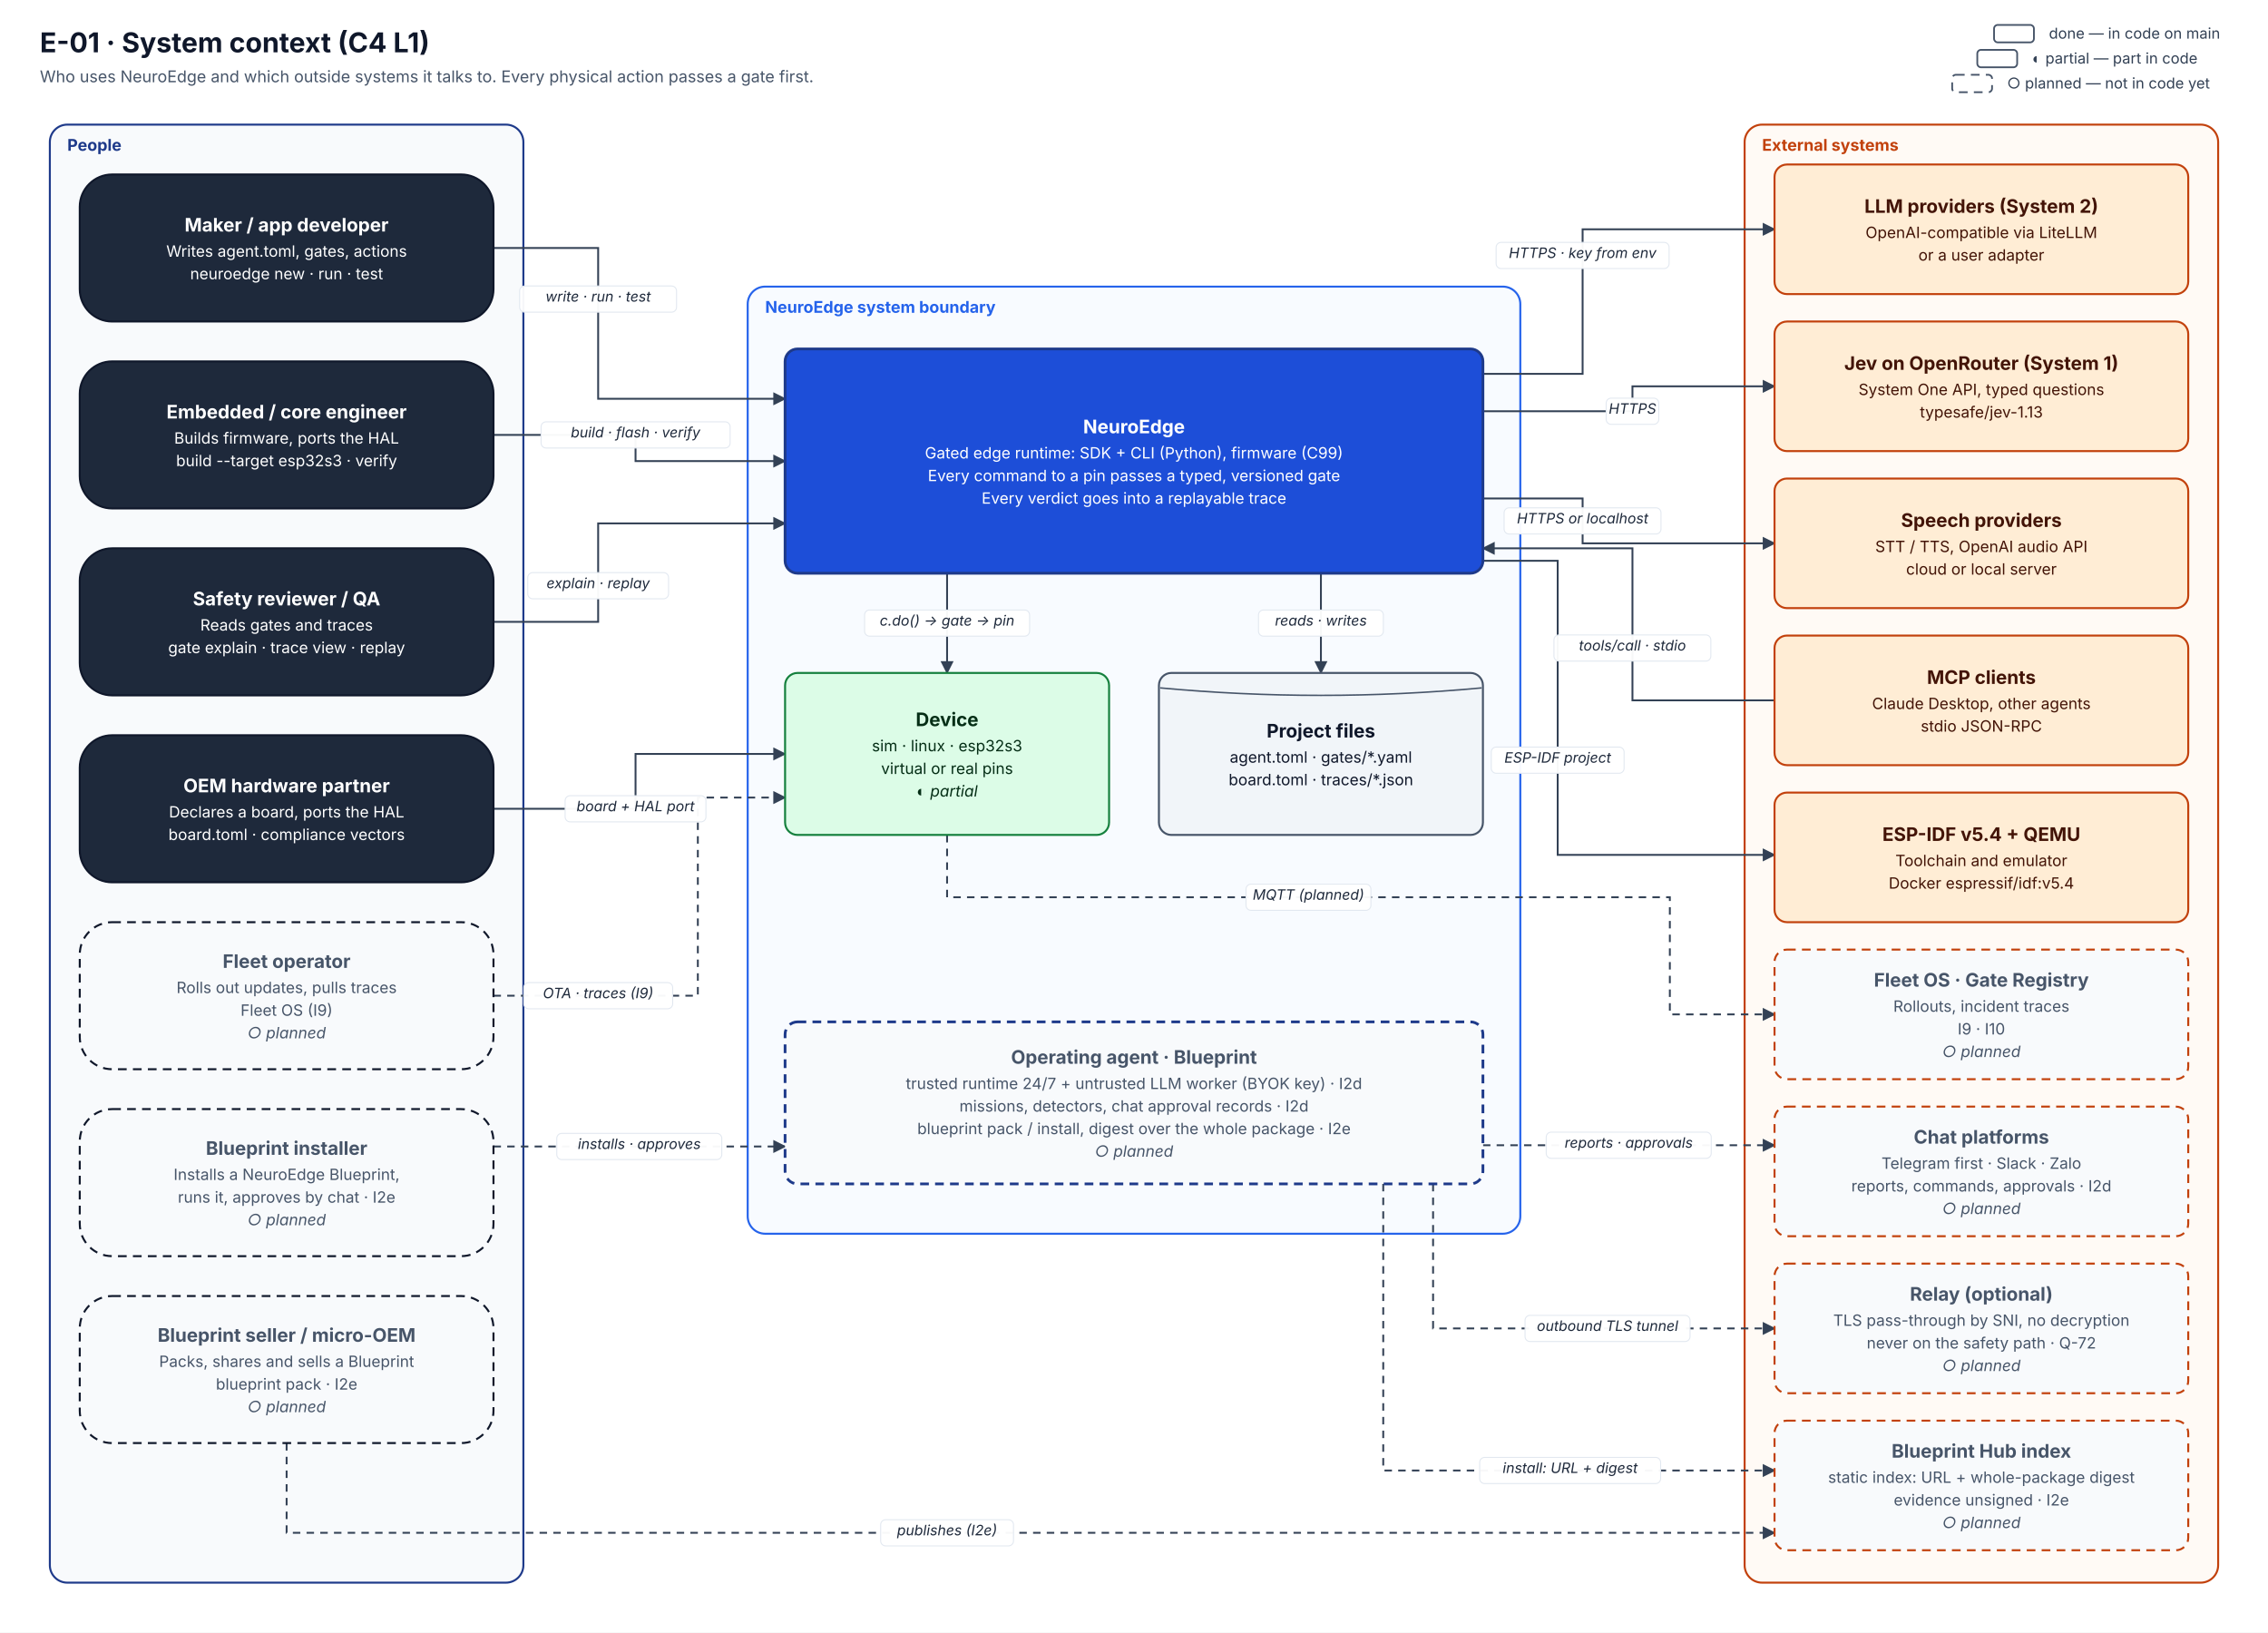
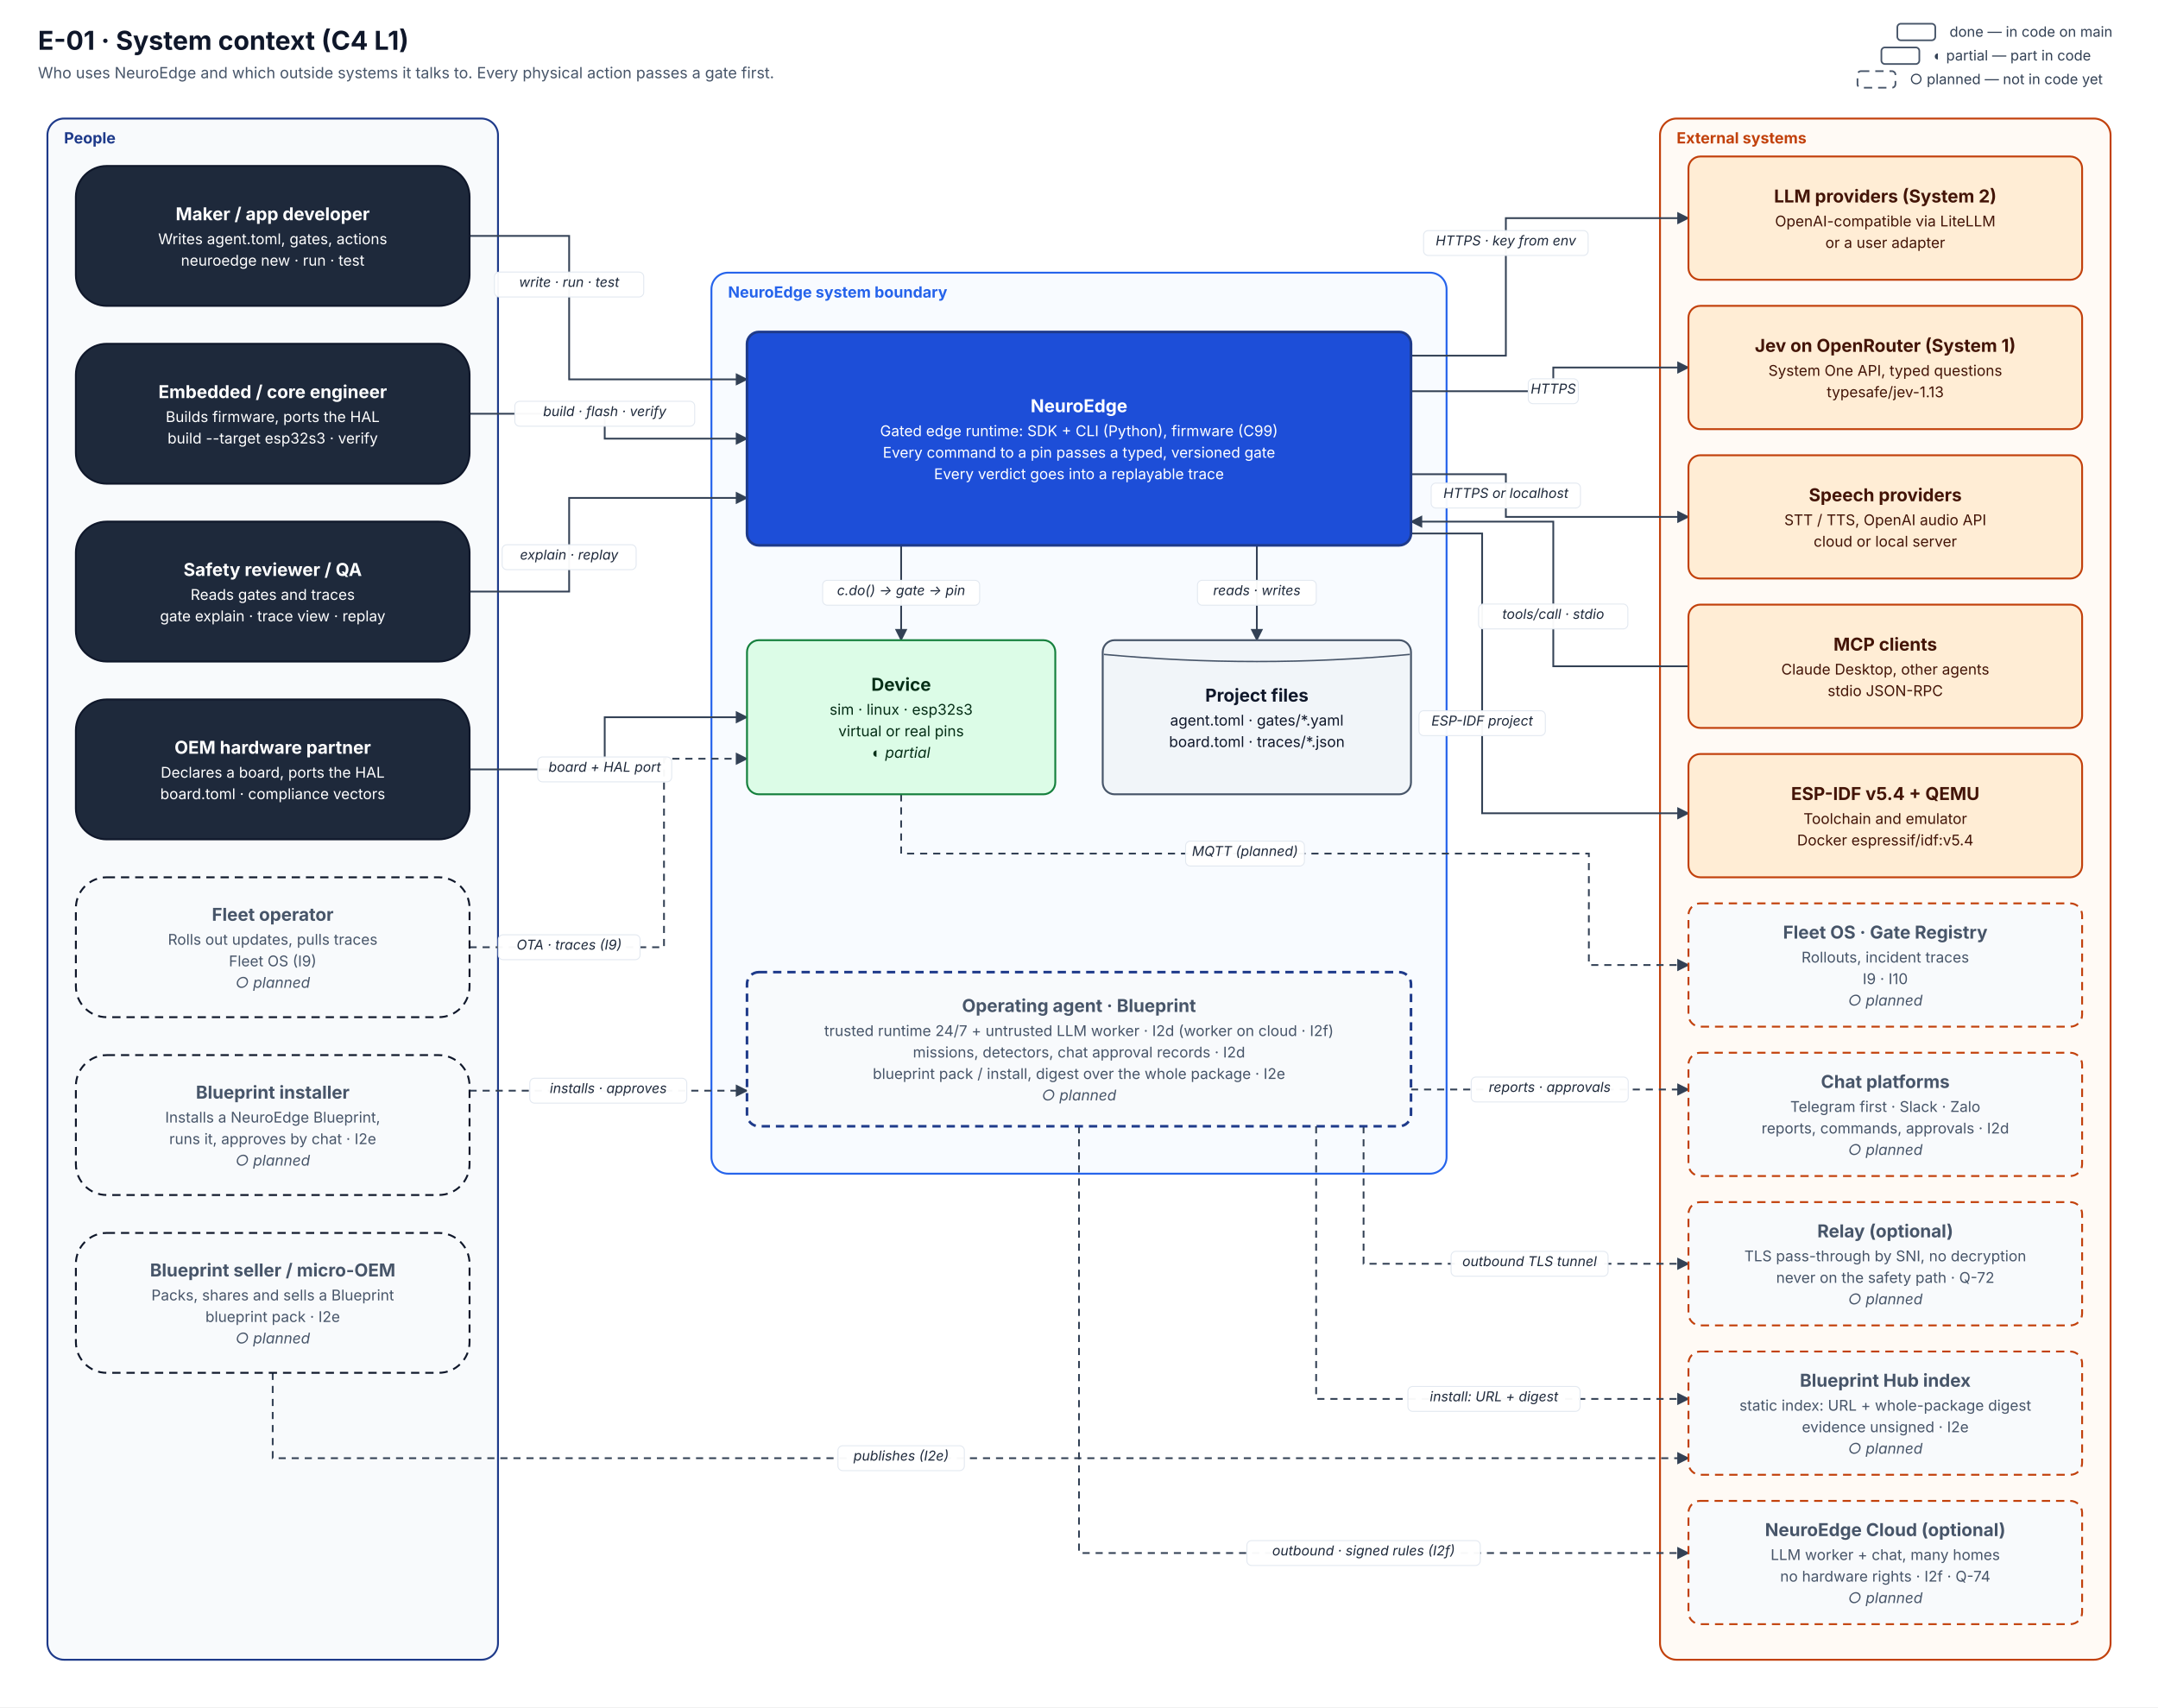
- <svg xmlns="http://www.w3.org/2000/svg" viewBox="0 0 1820 1310" width="1820" height="1310" font-family="Inter, 'Segoe UI', system-ui, -apple-system, Roboto, Helvetica, Arial, sans-serif" role="img" aria-labelledby="E-01-system-context-title E-01-system-context-desc">
+ <svg xmlns="http://www.w3.org/2000/svg" viewBox="0 0 1820 1440" width="1820" height="1440" font-family="Inter, 'Segoe UI', system-ui, -apple-system, Roboto, Helvetica, Arial, sans-serif" role="img" aria-labelledby="E-01-system-context-title E-01-system-context-desc">
  <defs>
    <marker id="arr" viewBox="0 0 10 10" refX="9" refY="5" markerWidth="7" markerHeight="7" orient="auto-start-reverse">
      <path d="M0,0 L10,5 L0,10 z" fill="#334155" />
    </marker>
  </defs>
-   <rect width="1820" height="1310" fill="#ffffff" />
+   <rect width="1820" height="1440" fill="#ffffff" />
  <text x="32.0" y="42.0" font-size="22" fill="#0f172a" text-anchor="start" font-weight="700">E-01 · System context (C4 L1)</text>
  <text x="32.0" y="66.0" font-size="13" fill="#475569" text-anchor="start">Who uses NeuroEdge and which outside systems it talks to. Every physical action passes a gate first.</text>
-   <rect x="40" y="100" width="380" height="1170" rx="14" fill="#f8fafc" stroke="#1e3a8a" stroke-width="1.6" />
+   <rect x="40" y="100" width="380" height="1300" rx="14" fill="#f8fafc" stroke="#1e3a8a" stroke-width="1.6" />
  <text x="54.0" y="121.0" font-size="13" fill="#1e3a8a" text-anchor="start" font-weight="700">People</text>
  <rect x="600" y="230" width="620" height="760" rx="14" fill="#f8fbff" stroke="#2563eb" stroke-width="1.6" />
  <text x="614.0" y="251.0" font-size="13" fill="#2563eb" text-anchor="start" font-weight="700">NeuroEdge system boundary</text>
-   <rect x="1400" y="100" width="380" height="1170" rx="14" fill="#fffaf5" stroke="#c2410c" stroke-width="1.6" />
+   <rect x="1400" y="100" width="380" height="1300" rx="14" fill="#fffaf5" stroke="#c2410c" stroke-width="1.6" />
  <text x="1414.0" y="121.0" font-size="13" fill="#c2410c" text-anchor="start" font-weight="700">External systems</text>
  <path d="M396.0,199.0 L480.0,199.0 L480.0,320.0 L630.0,320.0" fill="none" stroke="#334155" stroke-width="1.5" marker-end="url(#arr)" />
  <path d="M396.0,349.0 L510.0,349.0 L510.0,370.0 L630.0,370.0" fill="none" stroke="#334155" stroke-width="1.5" marker-end="url(#arr)" />
  <path d="M396.0,499.0 L480.0,499.0 L480.0,420.0 L630.0,420.0" fill="none" stroke="#334155" stroke-width="1.5" marker-end="url(#arr)" />
  <path d="M396.0,649.0 L510.0,649.0 L510.0,605.0 L630.0,605.0" fill="none" stroke="#334155" stroke-width="1.5" marker-end="url(#arr)" />
  <path d="M396.0,799.0 L560.0,799.0 L560.0,640.0 L630.0,640.0" fill="none" stroke="#334155" stroke-width="1.5" stroke-dasharray="6 5" marker-end="url(#arr)" />
  <path d="M1190.0,300.0 L1270.0,300.0 L1270.0,184.0 L1424.0,184.0" fill="none" stroke="#334155" stroke-width="1.5" marker-end="url(#arr)" />
  <path d="M1190.0,330.0 L1310.0,330.0 L1310.0,310.0 L1424.0,310.0" fill="none" stroke="#334155" stroke-width="1.5" marker-end="url(#arr)" />
  <path d="M1190.0,400.0 L1270.0,400.0 L1270.0,436.0 L1424.0,436.0" fill="none" stroke="#334155" stroke-width="1.5" marker-end="url(#arr)" />
  <path d="M1424.0,562.0 L1310.0,562.0 L1310.0,440.0 L1190.0,440.0" fill="none" stroke="#334155" stroke-width="1.5" marker-end="url(#arr)" />
  <path d="M1190.0,450.0 L1250.0,450.0 L1250.0,686.0 L1424.0,686.0" fill="none" stroke="#334155" stroke-width="1.5" marker-end="url(#arr)" />
  <path d="M760.0,670.0 L760.0,720.0 L1340.0,720.0 L1340.0,814.0 L1424.0,814.0" fill="none" stroke="#334155" stroke-width="1.5" stroke-dasharray="6 5" marker-end="url(#arr)" />
  <path d="M760.0,460.0 L760.0,460.0 L760.0,540.0" fill="none" stroke="#334155" stroke-width="1.5" marker-end="url(#arr)" />
  <path d="M1060.0,460.0 L1060.0,460.0 L1060.0,540.0" fill="none" stroke="#334155" stroke-width="1.5" marker-end="url(#arr)" />
  <path d="M396.0,920.0 L630.0,920.0" fill="none" stroke="#334155" stroke-width="1.5" stroke-dasharray="6 5" marker-end="url(#arr)" />
  <path d="M1190.0,919.0 L1424.0,919.0" fill="none" stroke="#334155" stroke-width="1.5" stroke-dasharray="6 5" marker-end="url(#arr)" />
  <path d="M1150.0,950.0 L1150.0,1066.0 L1424.0,1066.0" fill="none" stroke="#334155" stroke-width="1.5" stroke-dasharray="6 5" marker-end="url(#arr)" />
  <path d="M1110.0,950.0 L1110.0,1180.0 L1424.0,1180.0" fill="none" stroke="#334155" stroke-width="1.5" stroke-dasharray="6 5" marker-end="url(#arr)" />
  <path d="M230.0,1158.0 L230.0,1230.0 L1300.0,1230.0 L1424.0,1230.0" fill="none" stroke="#334155" stroke-width="1.5" stroke-dasharray="6 5" marker-end="url(#arr)" />
+   <path d="M910.0,950.0 L910.0,1310.0 L1424.0,1310.0" fill="none" stroke="#334155" stroke-width="1.5" stroke-dasharray="6 5" marker-end="url(#arr)" />
  <rect x="64" y="140" width="332" height="118" rx="26" fill="#1e293b" stroke="#0f172a" stroke-width="1.6" />
  <text x="230.0" y="185.8" font-size="15" fill="#ffffff" text-anchor="middle" font-weight="700">Maker / app developer</text>
  <text x="230.0" y="206.0" font-size="12.5" fill="#ffffff" text-anchor="middle">Writes agent.toml, gates, actions</text>
  <text x="230.0" y="224.1" font-size="12.5" fill="#ffffff" text-anchor="middle">neuroedge new · run · test</text>
  <rect x="64" y="290" width="332" height="118" rx="26" fill="#1e293b" stroke="#0f172a" stroke-width="1.6" />
  <text x="230.0" y="335.8" font-size="15" fill="#ffffff" text-anchor="middle" font-weight="700">Embedded / core engineer</text>
  <text x="230.0" y="356.0" font-size="12.5" fill="#ffffff" text-anchor="middle">Builds firmware, ports the HAL</text>
  <text x="230.0" y="374.1" font-size="12.5" fill="#ffffff" text-anchor="middle">build --target esp32s3 · verify</text>
  <rect x="64" y="440" width="332" height="118" rx="26" fill="#1e293b" stroke="#0f172a" stroke-width="1.6" />
  <text x="230.0" y="485.8" font-size="15" fill="#ffffff" text-anchor="middle" font-weight="700">Safety reviewer / QA</text>
  <text x="230.0" y="506.0" font-size="12.5" fill="#ffffff" text-anchor="middle">Reads gates and traces</text>
  <text x="230.0" y="524.1" font-size="12.5" fill="#ffffff" text-anchor="middle">gate explain · trace view · replay</text>
  <rect x="64" y="590" width="332" height="118" rx="26" fill="#1e293b" stroke="#0f172a" stroke-width="1.6" />
  <text x="230.0" y="635.8" font-size="15" fill="#ffffff" text-anchor="middle" font-weight="700">OEM hardware partner</text>
  <text x="230.0" y="656.0" font-size="12.5" fill="#ffffff" text-anchor="middle">Declares a board, ports the HAL</text>
  <text x="230.0" y="674.1" font-size="12.5" fill="#ffffff" text-anchor="middle">board.toml · compliance vectors</text>
  <rect x="64" y="740" width="332" height="118" rx="26" fill="#f8fafc" stroke="#0f172a" stroke-width="1.6" stroke-dasharray="7 5" />
  <text x="230.0" y="776.7" font-size="15" fill="#475569" text-anchor="middle" font-weight="700">Fleet operator</text>
  <text x="230.0" y="796.9" font-size="12.5" fill="#475569" text-anchor="middle">Rolls out updates, pulls traces</text>
  <text x="230.0" y="815.1" font-size="12.5" fill="#475569" text-anchor="middle">Fleet OS (I9)</text>
  <text x="230.0" y="833.2" font-size="12.5" fill="#475569" text-anchor="middle" font-style="italic">○ planned</text>
  <rect x="64" y="890" width="332" height="118" rx="26" fill="#f8fafc" stroke="#0f172a" stroke-width="1.6" stroke-dasharray="7 5" />
  <text x="230.0" y="926.7" font-size="15" fill="#475569" text-anchor="middle" font-weight="700">Blueprint installer</text>
  <text x="230.0" y="946.9" font-size="12.5" fill="#475569" text-anchor="middle">Installs a NeuroEdge Blueprint,</text>
  <text x="230.0" y="965.1" font-size="12.5" fill="#475569" text-anchor="middle">runs it, approves by chat · I2e</text>
  <text x="230.0" y="983.2" font-size="12.5" fill="#475569" text-anchor="middle" font-style="italic">○ planned</text>
  <rect x="64" y="1040" width="332" height="118" rx="26" fill="#f8fafc" stroke="#0f172a" stroke-width="1.6" stroke-dasharray="7 5" />
  <text x="230.0" y="1076.7" font-size="15" fill="#475569" text-anchor="middle" font-weight="700">Blueprint seller / micro-OEM</text>
  <text x="230.0" y="1096.9" font-size="12.5" fill="#475569" text-anchor="middle">Packs, shares and sells a Blueprint</text>
  <text x="230.0" y="1115.1" font-size="12.5" fill="#475569" text-anchor="middle">blueprint pack · I2e</text>
  <text x="230.0" y="1133.2" font-size="12.5" fill="#475569" text-anchor="middle" font-style="italic">○ planned</text>
  <rect x="630" y="280" width="560" height="180" rx="10" fill="#1d4ed8" stroke="#1e3a8a" stroke-width="2.2" />
  <text x="910.0" y="347.7" font-size="15" fill="#ffffff" text-anchor="middle" font-weight="700">NeuroEdge</text>
  <text x="910.0" y="367.9" font-size="12.5" fill="#ffffff" text-anchor="middle">Gated edge runtime: SDK + CLI (Python), firmware (C99)</text>
  <text x="910.0" y="386.1" font-size="12.5" fill="#ffffff" text-anchor="middle">Every command to a pin passes a typed, versioned gate</text>
  <text x="910.0" y="404.2" font-size="12.5" fill="#ffffff" text-anchor="middle">Every verdict goes into a replayable trace</text>
  <rect x="630" y="540" width="260" height="130" rx="10" fill="#dcfce7" stroke="#15803d" stroke-width="1.6" />
  <text x="760.0" y="582.7" font-size="15" fill="#052e16" text-anchor="middle" font-weight="700">Device</text>
  <text x="760.0" y="602.9" font-size="12.5" fill="#052e16" text-anchor="middle">sim · linux · esp32s3</text>
  <text x="760.0" y="621.1" font-size="12.5" fill="#052e16" text-anchor="middle">virtual or real pins</text>
  <text x="760.0" y="639.2" font-size="12.5" fill="#052e16" text-anchor="middle" font-style="italic">◐ partial</text>
  <rect x="930" y="540" width="260" height="130" rx="10" fill="#f1f5f9" stroke="#475569" stroke-width="1.6" />
  <path d="M931,552 Q1060.0,564 1189,552" fill="none" stroke="#475569" stroke-width="1.2" />
  <text x="1060.0" y="591.8" font-size="15" fill="#0f172a" text-anchor="middle" font-weight="700">Project files</text>
  <text x="1060.0" y="612.0" font-size="12.5" fill="#0f172a" text-anchor="middle">agent.toml · gates/*.yaml</text>
  <text x="1060.0" y="630.1" font-size="12.5" fill="#0f172a" text-anchor="middle">board.toml · traces/*.json</text>
  <rect x="630" y="820" width="560" height="130" rx="10" fill="#f8fafc" stroke="#1e3a8a" stroke-width="2.2" stroke-dasharray="7 5" />
  <text x="910.0" y="853.6" font-size="15" fill="#475569" text-anchor="middle" font-weight="700">Operating agent · Blueprint</text>
-   <text x="910.0" y="873.9" font-size="12.5" fill="#475569" text-anchor="middle">trusted runtime 24/7 + untrusted LLM worker (BYOK key) · I2d</text>
+   <text x="910.0" y="873.9" font-size="12.5" fill="#475569" text-anchor="middle">trusted runtime 24/7 + untrusted LLM worker · I2d (worker on cloud · I2f)</text>
  <text x="910.0" y="892.0" font-size="12.5" fill="#475569" text-anchor="middle">missions, detectors, chat approval records · I2d</text>
  <text x="910.0" y="910.1" font-size="12.5" fill="#475569" text-anchor="middle">blueprint pack / install, digest over the whole package · I2e</text>
  <text x="910.0" y="928.2" font-size="12.5" fill="#475569" text-anchor="middle" font-style="italic">○ planned</text>
  <rect x="1424" y="132" width="332" height="104" rx="10" fill="#ffedd5" stroke="#c2410c" stroke-width="1.6" />
  <text x="1590.0" y="170.8" font-size="15" fill="#431407" text-anchor="middle" font-weight="700">LLM providers (System 2)</text>
  <text x="1590.0" y="191.0" font-size="12.5" fill="#431407" text-anchor="middle">OpenAI-compatible via LiteLLM</text>
  <text x="1590.0" y="209.1" font-size="12.5" fill="#431407" text-anchor="middle">or a user adapter</text>
  <rect x="1424" y="258" width="332" height="104" rx="10" fill="#ffedd5" stroke="#c2410c" stroke-width="1.6" />
  <text x="1590.0" y="296.8" font-size="15" fill="#431407" text-anchor="middle" font-weight="700">Jev on OpenRouter (System 1)</text>
  <text x="1590.0" y="317.0" font-size="12.5" fill="#431407" text-anchor="middle">System One API, typed questions</text>
  <text x="1590.0" y="335.1" font-size="12.5" fill="#431407" text-anchor="middle">typesafe/jev-1.13</text>
  <rect x="1424" y="384" width="332" height="104" rx="10" fill="#ffedd5" stroke="#c2410c" stroke-width="1.6" />
  <text x="1590.0" y="422.8" font-size="15" fill="#431407" text-anchor="middle" font-weight="700">Speech providers</text>
  <text x="1590.0" y="443.0" font-size="12.5" fill="#431407" text-anchor="middle">STT / TTS, OpenAI audio API</text>
  <text x="1590.0" y="461.1" font-size="12.5" fill="#431407" text-anchor="middle">cloud or local server</text>
  <rect x="1424" y="510" width="332" height="104" rx="10" fill="#ffedd5" stroke="#c2410c" stroke-width="1.6" />
  <text x="1590.0" y="548.8" font-size="15" fill="#431407" text-anchor="middle" font-weight="700">MCP clients</text>
  <text x="1590.0" y="569.0" font-size="12.5" fill="#431407" text-anchor="middle">Claude Desktop, other agents</text>
  <text x="1590.0" y="587.1" font-size="12.5" fill="#431407" text-anchor="middle">stdio JSON-RPC</text>
  <rect x="1424" y="636" width="332" height="104" rx="10" fill="#ffedd5" stroke="#c2410c" stroke-width="1.6" />
  <text x="1590.0" y="674.8" font-size="15" fill="#431407" text-anchor="middle" font-weight="700">ESP-IDF v5.4 + QEMU</text>
  <text x="1590.0" y="695.0" font-size="12.5" fill="#431407" text-anchor="middle">Toolchain and emulator</text>
  <text x="1590.0" y="713.1" font-size="12.5" fill="#431407" text-anchor="middle">Docker espressif/idf:v5.4</text>
  <rect x="1424" y="762" width="332" height="104" rx="10" fill="#f8fafc" stroke="#c2410c" stroke-width="1.6" stroke-dasharray="7 5" />
  <text x="1590.0" y="791.7" font-size="15" fill="#475569" text-anchor="middle" font-weight="700">Fleet OS · Gate Registry</text>
  <text x="1590.0" y="811.9" font-size="12.5" fill="#475569" text-anchor="middle">Rollouts, incident traces</text>
  <text x="1590.0" y="830.1" font-size="12.5" fill="#475569" text-anchor="middle">I9 · I10</text>
  <text x="1590.0" y="848.2" font-size="12.5" fill="#475569" text-anchor="middle" font-style="italic">○ planned</text>
  <rect x="1424" y="888" width="332" height="104" rx="10" fill="#f8fafc" stroke="#c2410c" stroke-width="1.6" stroke-dasharray="7 5" />
  <text x="1590.0" y="917.7" font-size="15" fill="#475569" text-anchor="middle" font-weight="700">Chat platforms</text>
  <text x="1590.0" y="937.9" font-size="12.5" fill="#475569" text-anchor="middle">Telegram first · Slack · Zalo</text>
  <text x="1590.0" y="956.1" font-size="12.5" fill="#475569" text-anchor="middle">reports, commands, approvals · I2d</text>
  <text x="1590.0" y="974.2" font-size="12.5" fill="#475569" text-anchor="middle" font-style="italic">○ planned</text>
  <rect x="1424" y="1014" width="332" height="104" rx="10" fill="#f8fafc" stroke="#c2410c" stroke-width="1.6" stroke-dasharray="7 5" />
  <text x="1590.0" y="1043.7" font-size="15" fill="#475569" text-anchor="middle" font-weight="700">Relay (optional)</text>
  <text x="1590.0" y="1063.9" font-size="12.5" fill="#475569" text-anchor="middle">TLS pass-through by SNI, no decryption</text>
  <text x="1590.0" y="1082.1" font-size="12.5" fill="#475569" text-anchor="middle">never on the safety path · Q-72</text>
  <text x="1590.0" y="1100.2" font-size="12.5" fill="#475569" text-anchor="middle" font-style="italic">○ planned</text>
  <rect x="1424" y="1140" width="332" height="104" rx="10" fill="#f8fafc" stroke="#c2410c" stroke-width="1.6" stroke-dasharray="7 5" />
  <text x="1590.0" y="1169.7" font-size="15" fill="#475569" text-anchor="middle" font-weight="700">Blueprint Hub index</text>
  <text x="1590.0" y="1189.9" font-size="12.5" fill="#475569" text-anchor="middle">static index: URL + whole-package digest</text>
  <text x="1590.0" y="1208.1" font-size="12.5" fill="#475569" text-anchor="middle">evidence unsigned · I2e</text>
  <text x="1590.0" y="1226.2" font-size="12.5" fill="#475569" text-anchor="middle" font-style="italic">○ planned</text>
+   <rect x="1424" y="1266" width="332" height="104" rx="10" fill="#f8fafc" stroke="#c2410c" stroke-width="1.6" stroke-dasharray="7 5" />
+   <text x="1590.0" y="1295.7" font-size="15" fill="#475569" text-anchor="middle" font-weight="700">NeuroEdge Cloud (optional)</text>
+   <text x="1590.0" y="1315.9" font-size="12.5" fill="#475569" text-anchor="middle">LLM worker + chat, many homes</text>
+   <text x="1590.0" y="1334.1" font-size="12.5" fill="#475569" text-anchor="middle">no hardware rights · I2f · Q-74</text>
+   <text x="1590.0" y="1352.2" font-size="12.5" fill="#475569" text-anchor="middle" font-style="italic">○ planned</text>
  <rect x="417.0" y="229.5" width="125.9" height="21.0" rx="4" fill="#ffffff" fill-opacity="0.96" stroke="#e2e8f0" stroke-width="0.8" />
  <text x="480.0" y="242.0" font-size="11.5" fill="#1e293b" text-anchor="middle" font-style="italic">write · run · test</text>
  <rect x="434.2" y="338.5" width="151.7" height="21.0" rx="4" fill="#ffffff" fill-opacity="0.96" stroke="#e2e8f0" stroke-width="0.8" />
  <text x="510.0" y="351.0" font-size="11.5" fill="#1e293b" text-anchor="middle" font-style="italic">build · flash · verify</text>
  <rect x="423.5" y="459.5" width="113.0" height="21.0" rx="4" fill="#ffffff" fill-opacity="0.96" stroke="#e2e8f0" stroke-width="0.8" />
  <text x="480.0" y="472.0" font-size="11.5" fill="#1e293b" text-anchor="middle" font-style="italic">explain · replay</text>
  <rect x="453.5" y="638.5" width="113.0" height="21.0" rx="4" fill="#ffffff" fill-opacity="0.96" stroke="#e2e8f0" stroke-width="0.8" />
  <text x="510.0" y="651.0" font-size="11.5" fill="#1e293b" text-anchor="middle" font-style="italic">board + HAL port</text>
  <rect x="420.3" y="788.5" width="119.5" height="21.0" rx="4" fill="#ffffff" fill-opacity="0.96" stroke="#e2e8f0" stroke-width="0.8" />
  <text x="480.0" y="801.0" font-size="11.5" fill="#1e293b" text-anchor="middle" font-style="italic">OTA · traces (I9)</text>
  <rect x="1200.6" y="194.5" width="138.8" height="21.0" rx="4" fill="#ffffff" fill-opacity="0.96" stroke="#e2e8f0" stroke-width="0.8" />
  <text x="1270.0" y="207.0" font-size="11.5" fill="#1e293b" text-anchor="middle" font-style="italic">HTTPS · key from env</text>
  <rect x="1288.9" y="319.5" width="42.2" height="21.0" rx="4" fill="#ffffff" fill-opacity="0.96" stroke="#e2e8f0" stroke-width="0.8" />
  <text x="1310.0" y="332.0" font-size="11.5" fill="#1e293b" text-anchor="middle" font-style="italic">HTTPS</text>
  <rect x="1207.0" y="407.5" width="125.9" height="21.0" rx="4" fill="#ffffff" fill-opacity="0.96" stroke="#e2e8f0" stroke-width="0.8" />
  <text x="1270.0" y="420.0" font-size="11.5" fill="#1e293b" text-anchor="middle" font-style="italic">HTTPS or localhost</text>
  <rect x="1247.0" y="509.5" width="125.9" height="21.0" rx="4" fill="#ffffff" fill-opacity="0.96" stroke="#e2e8f0" stroke-width="0.8" />
  <text x="1310.0" y="522.0" font-size="11.5" fill="#1e293b" text-anchor="middle" font-style="italic">tools/call · stdio</text>
  <rect x="1196.7" y="599.5" width="106.6" height="21.0" rx="4" fill="#ffffff" fill-opacity="0.96" stroke="#e2e8f0" stroke-width="0.8" />
  <text x="1250.0" y="612.0" font-size="11.5" fill="#1e293b" text-anchor="middle" font-style="italic">ESP-IDF project</text>
  <rect x="999.9" y="709.5" width="100.2" height="21.0" rx="4" fill="#ffffff" fill-opacity="0.96" stroke="#e2e8f0" stroke-width="0.8" />
  <text x="1050.0" y="722.0" font-size="11.5" fill="#1e293b" text-anchor="middle" font-style="italic">MQTT (planned)</text>
  <rect x="693.8" y="489.5" width="132.4" height="21.0" rx="4" fill="#ffffff" fill-opacity="0.96" stroke="#e2e8f0" stroke-width="0.8" />
  <text x="760.0" y="502.0" font-size="11.5" fill="#1e293b" text-anchor="middle" font-style="italic">c.do() → gate → pin</text>
  <rect x="1009.9" y="489.5" width="100.2" height="21.0" rx="4" fill="#ffffff" fill-opacity="0.96" stroke="#e2e8f0" stroke-width="0.8" />
  <text x="1060.0" y="502.0" font-size="11.5" fill="#1e293b" text-anchor="middle" font-style="italic">reads · writes</text>
  <rect x="446.8" y="909.5" width="132.4" height="21.0" rx="4" fill="#ffffff" fill-opacity="0.96" stroke="#e2e8f0" stroke-width="0.8" />
  <text x="513.0" y="922.0" font-size="11.5" fill="#1e293b" text-anchor="middle" font-style="italic">installs · approves</text>
  <rect x="1240.8" y="908.5" width="132.4" height="21.0" rx="4" fill="#ffffff" fill-opacity="0.96" stroke="#e2e8f0" stroke-width="0.8" />
  <text x="1307.0" y="921.0" font-size="11.5" fill="#1e293b" text-anchor="middle" font-style="italic">reports · approvals</text>
  <rect x="1223.8" y="1055.5" width="132.4" height="21.0" rx="4" fill="#ffffff" fill-opacity="0.96" stroke="#e2e8f0" stroke-width="0.8" />
  <text x="1290.0" y="1068.0" font-size="11.5" fill="#1e293b" text-anchor="middle" font-style="italic">outbound TLS tunnel</text>
  <rect x="1187.4" y="1169.5" width="145.2" height="21.0" rx="4" fill="#ffffff" fill-opacity="0.96" stroke="#e2e8f0" stroke-width="0.8" />
  <text x="1260.0" y="1182.0" font-size="11.5" fill="#1e293b" text-anchor="middle" font-style="italic">install: URL + digest</text>
  <rect x="706.7" y="1219.5" width="106.6" height="21.0" rx="4" fill="#ffffff" fill-opacity="0.96" stroke="#e2e8f0" stroke-width="0.8" />
  <text x="760.0" y="1232.0" font-size="11.5" fill="#1e293b" text-anchor="middle" font-style="italic">publishes (I2e)</text>
+   <rect x="1051.6" y="1299.5" width="196.8" height="21.0" rx="4" fill="#ffffff" fill-opacity="0.96" stroke="#e2e8f0" stroke-width="0.8" />
+   <text x="1150.0" y="1312.0" font-size="11.5" fill="#1e293b" text-anchor="middle" font-style="italic">outbound · signed rules (I2f)</text>
  <rect x="1566.56" y="60" width="32" height="14" rx="3" fill="#ffffff" stroke="#475569" stroke-width="1.4" stroke-dasharray="7 5" />
  <text x="1610.6" y="71.0" font-size="12" fill="#334155" text-anchor="start">○ planned — not in code yet</text>
  <rect x="1586.72" y="40" width="32" height="14" rx="3" fill="#ffffff" stroke="#475569" stroke-width="1.4" />
  <text x="1630.7" y="51.0" font-size="12" fill="#334155" text-anchor="start">◐ partial — part in code</text>
  <rect x="1600.16" y="20" width="32" height="14" rx="3" fill="#ffffff" stroke="#475569" stroke-width="1.4" />
  <text x="1644.2" y="31.0" font-size="12" fill="#334155" text-anchor="start">done — in code on main</text>
</svg>
